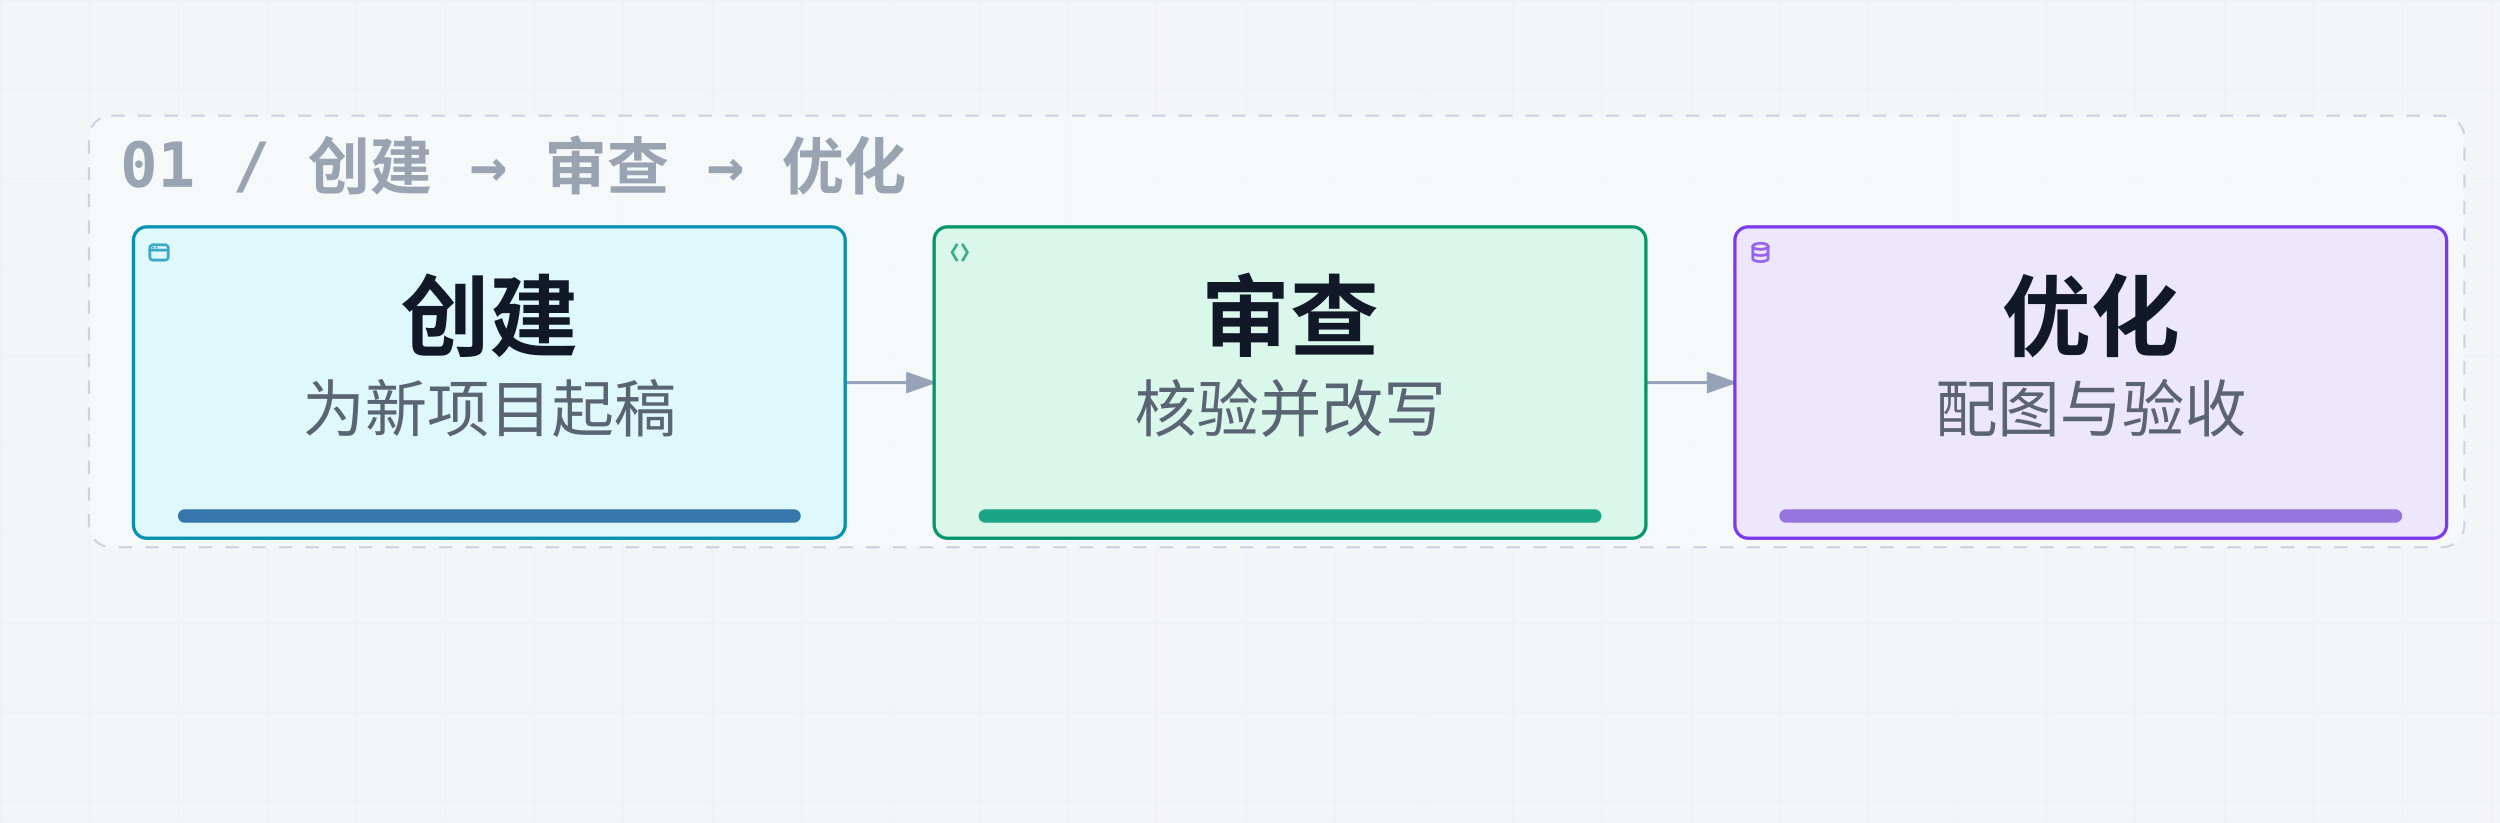
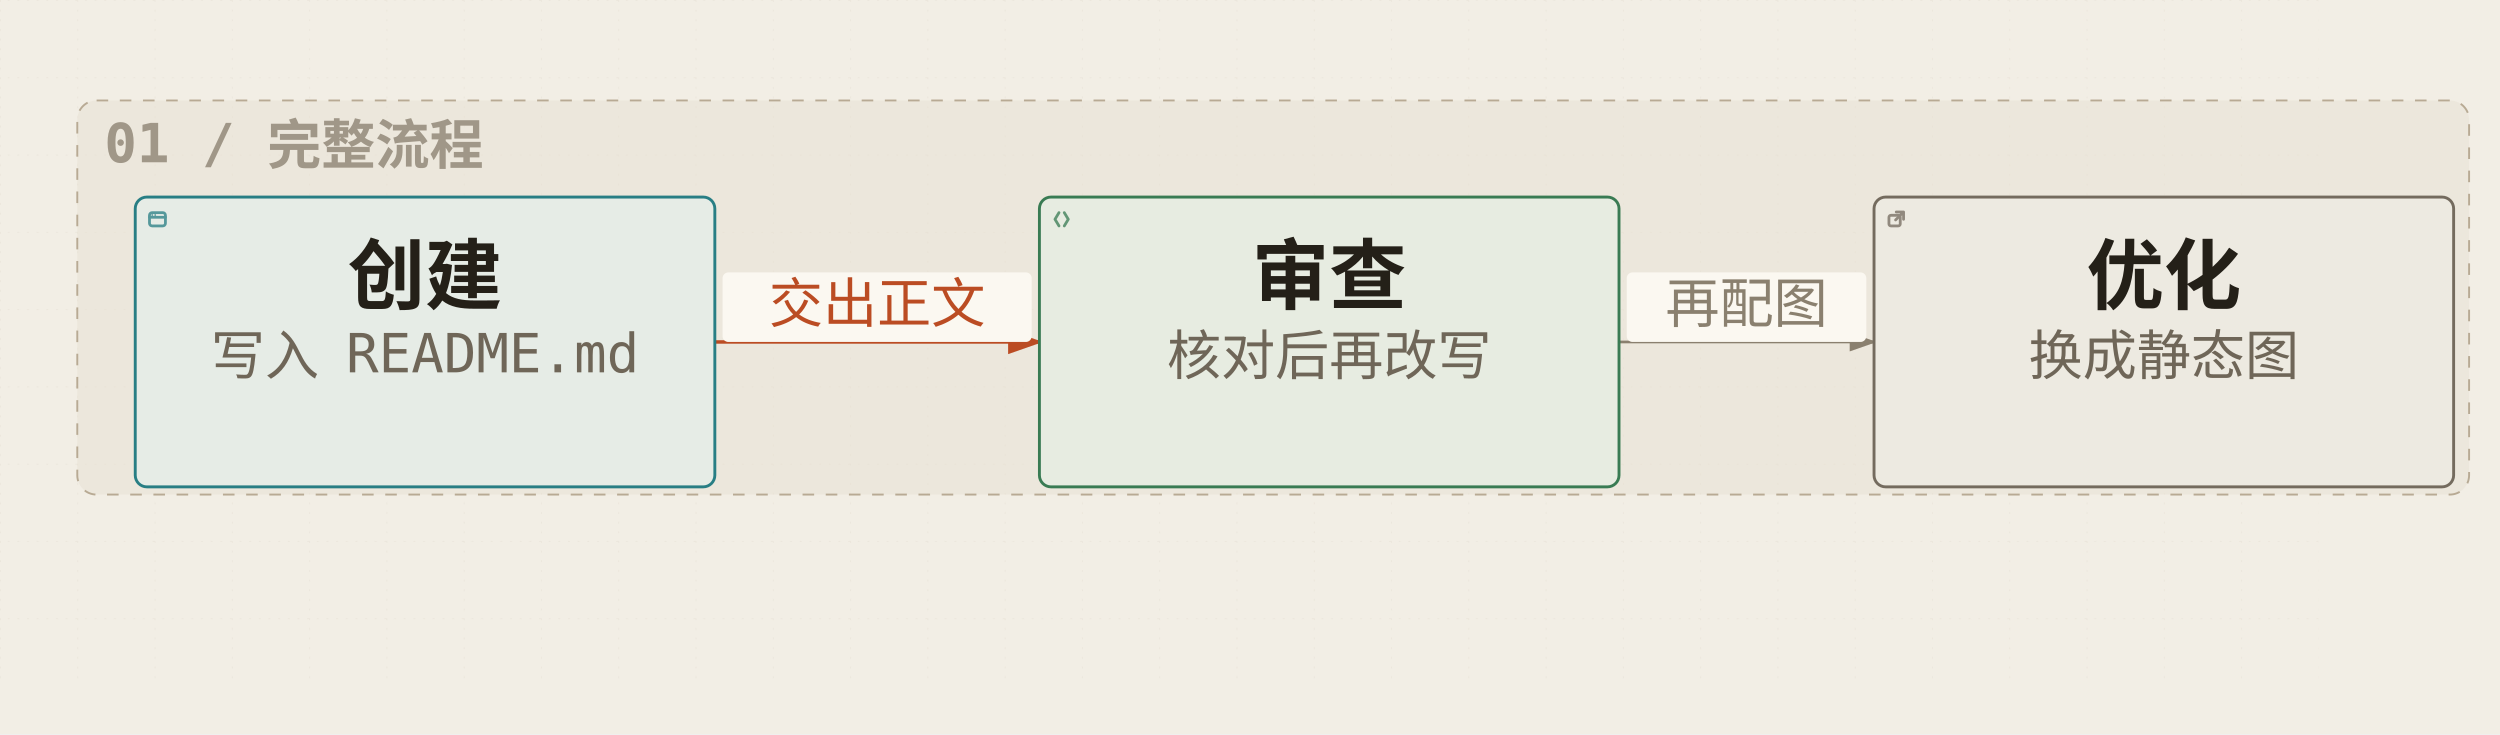
- <svg xmlns="http://www.w3.org/2000/svg" width="1200" height="395.018" viewBox="0 0 1200 395.018" data-theme="light" data-layout-contract="readable-v2" role="img" lang="zh-CN" aria-labelledby="archify-diagram-title archify-diagram-description" data-preset="classic" data-quality-profile="showcase">
+ <svg xmlns="http://www.w3.org/2000/svg" width="1200" height="352.396" viewBox="0 0 1200 352.396" data-theme="light" data-layout-contract="readable-v2" role="img" lang="zh-CN" aria-labelledby="archify-diagram-title archify-diagram-description" data-preset="editorial" data-quality-profile="showcase">
  <style>

svg {
  font-family: 'JetBrains Mono', ui-monospace, SFMono-Regular, Menlo, Consolas, 'DejaVu Sans Mono', 'Liberation Mono', 'Noto Sans Mono CJK SC', 'PingFang SC', 'Hiragino Sans GB', 'Microsoft YaHei', monospace;
}

.c-grid {
-   stroke: #e9edf2;
+   stroke: #d8d0c2;
  fill: none;
}

.c-mask {
-   fill: #ffffff;
+   fill: #fbf8f1;
  stroke: none;
}

.c-lane-rule {
-   stroke: #cbd5e1;
+   stroke: #b8aa94;
  fill: none;
  opacity: 0.7;
}

.c-lane-wash {
-   fill: rgba(248, 250, 252, 0.65);
+   fill: rgba(229, 221, 207, 0.42);
  stroke: none;
}

.c-frontend {
-   fill: rgba(34, 211, 238, 0.15);
-   stroke: #0891b2;
+   fill: rgba(31, 117, 126, 0.09);
+   stroke: #287e84;
}

.c-backend {
-   fill: rgba(52, 211, 153, 0.18);
-   stroke: #059669;
+   fill: rgba(42, 119, 75, 0.09);
+   stroke: #397b53;
}

.c-database {
-   fill: rgba(167, 139, 250, 0.2);
-   stroke: #7c3aed;
+   fill: rgba(105, 75, 130, 0.09);
+   stroke: #765d86;
}

.c-cloud {
-   fill: rgba(251, 191, 36, 0.18);
-   stroke: #d97706;
+   fill: rgba(157, 103, 31, 0.1);
+   stroke: #9a671f;
}

.c-security {
-   fill: rgba(251, 113, 133, 0.15);
-   stroke: #e11d48;
+   fill: rgba(153, 58, 52, 0.09);
+   stroke: #9e463f;
}

.c-messagebus {
-   fill: rgba(251, 146, 60, 0.15);
-   stroke: #ea580c;
+   fill: rgba(182, 70, 27, 0.09);
+   stroke: #ad4b25;
}

.c-external {
-   fill: rgba(148, 163, 184, 0.18);
-   stroke: #64748b;
+   fill: rgba(101, 91, 75, 0.09);
+   stroke: #746b5e;
}

.t-primary {
-   fill: #111827;
+   fill: #242018;
}

.t-muted {
-   fill: #5b6474;
+   fill: #6f6658;
}

.t-dim {
-   fill: #9aa3b2;
+   fill: #a09788;
}

.t-frontend {
-   fill: #0891b2;
+   fill: #287e84;
}

.t-backend {
-   fill: #059669;
+   fill: #397b53;
}

.t-database {
-   fill: #7c3aed;
+   fill: #765d86;
}

.t-cloud {
-   fill: #d97706;
+   fill: #9a671f;
}

.t-security {
-   fill: #e11d48;
+   fill: #9e463f;
}

.t-messagebus {
-   fill: #ea580c;
+   fill: #ad4b25;
}

.t-external {
-   fill: #64748b;
+   fill: #746b5e;
}

.t-edge-default {
-   fill: #94a3b8;
+   fill: #8a806f;
}

.t-edge-emphasis {
-   fill: #059669;
+   fill: #bb4c23;
}

.t-edge-security {
-   fill: #e11d48;
+   fill: #9e463f;
}

.t-edge-dashed {
-   fill: #7c3aed;
+   fill: #765d86;
}

svg .semantic-sigil {
  fill: none;
  stroke: currentColor;
  stroke-width: 1.35;
  stroke-linecap: round;
  stroke-linejoin: round;
  opacity: 0.76;
}

svg .semantic-sigil &gt; * {
  vector-effect: non-scaling-stroke;
}

svg .semantic-sigil .sigil-fill {
  fill: currentColor;
  stroke: none;
}

svg .s-frontend {
-   color: #0891b2;
+   color: #287e84;
}

svg .s-backend {
-   color: #059669;
+   color: #397b53;
}

svg .s-database {
-   color: #7c3aed;
+   color: #765d86;
}

svg .s-cloud {
-   color: #d97706;
+   color: #9a671f;
}

svg .s-security {
-   color: #e11d48;
+   color: #9e463f;
}

svg .s-messagebus {
-   color: #ea580c;
+   color: #ad4b25;
}

svg .s-external {
-   color: #64748b;
+   color: #746b5e;
}

svg .brand-mark-badge {
  fill: #fff;
  stroke: none;
}

svg .brand-mark-frame {
  fill: none;
  stroke: #cbd5e1;
  stroke-width: 0.8;
  vector-effect: non-scaling-stroke;
}

svg .brand-mark-fallback {
  fill: none;
  stroke: #475569;
  stroke-width: 1.15;
  stroke-linecap: round;
  stroke-linejoin: round;
}

svg[data-preset="blueprint"] .brand-mark-badge,
svg[data-preset="blueprint"] .brand-mark-frame {
  rx: 1px;
}

svg [data-detail-anchor] {
  transform-box: fill-box;
  transform-origin: center;
}

.a-default {
-   stroke: #94a3b8;
+   stroke: #8a806f;
  fill: none;
}

.a-emphasis {
-   stroke: #059669;
+   stroke: #bb4c23;
  fill: none;
}

.a-security {
-   stroke: #e11d48;
+   stroke: #9e463f;
  fill: none;
  stroke-dasharray: 5,5;
}

.a-dashed {
-   stroke: #7c3aed;
+   stroke: #765d86;
  fill: none;
  stroke-dasharray: 4,4;
}

.m-default {
-   fill: #94a3b8;
+   fill: #8a806f;
}

.m-emphasis {
-   fill: #059669;
+   fill: #bb4c23;
}

.m-security {
-   fill: #e11d48;
+   fill: #9e463f;
}

.m-dashed {
-   fill: #7c3aed;
+   fill: #765d86;
}

svg [data-node-id] &gt; .c-mask {
  fill-opacity: 1;
}

svg[data-preset="editorial"] .c-grid {
  stroke-dasharray: 1 4;
  opacity: 0.48;
}

svg[data-preset="editorial"] .c-region {
  fill: rgba(251, 191, 36, 0.05);
  stroke-dasharray: 9 4;
}

svg[data-preset="blueprint"] .c-grid {
  stroke-dasharray: 1 3;
  opacity: 0.78;
}

svg[data-preset="blueprint"] .c-region {
  fill: rgba(251, 191, 36, 0.05);
  stroke-dasharray: 12 4 2 4;
}

svg[data-preset="blueprint"] .c-security-group,
svg[data-preset="blueprint"] .c-lane {
  stroke-dasharray: 7 3;
}

.c-security-group {
  fill: transparent;
-   stroke: #e11d48;
+   stroke: #9e463f;
  stroke-dasharray: 4,4;
}

.c-region {
  fill: rgba(251, 191, 36, 0.05);
-   stroke: #d97706;
+   stroke: #9a671f;
  stroke-dasharray: 8,4;
}

.c-lane {
-   fill: rgba(248, 250, 252, 0.65);
+   fill: rgba(229, 221, 207, 0.42);
+   stroke: #b8aa94;
+   stroke-dasharray: 6,6;
+ }
+ </style>
+   <rect width="1200" height="352.396" fill="#f2eee5" />
+   <g id="diagram-content" transform="scale(0.927357)">
+     <style>
+ 
+ svg {
+   font-family: 'JetBrains Mono', ui-monospace, SFMono-Regular, Menlo, Consolas, 'DejaVu Sans Mono', 'Liberation Mono', 'Noto Sans Mono CJK SC', 'PingFang SC', 'Hiragino Sans GB', 'Microsoft YaHei', monospace;
+ }
+ 
+ .c-grid {
+   stroke: #d8d0c2;
+   fill: none;
+ }
+ 
+ .c-mask {
+   fill: #fbf8f1;
+   stroke: none;
+ }
+ 
+ .c-lane-rule {
+   stroke: #b8aa94;
+   fill: none;
+   opacity: 0.7;
+ }
+ 
+ .c-lane-wash {
+   fill: rgba(229, 221, 207, 0.42);
+   stroke: none;
+ }
+ 
+ .c-frontend {
+   fill: rgba(31, 117, 126, 0.09);
+   stroke: #287e84;
+ }
+ 
+ .c-backend {
+   fill: rgba(42, 119, 75, 0.09);
+   stroke: #397b53;
+ }
+ 
+ .c-database {
+   fill: rgba(105, 75, 130, 0.09);
+   stroke: #765d86;
+ }
+ 
+ .c-cloud {
+   fill: rgba(157, 103, 31, 0.1);
+   stroke: #9a671f;
+ }
+ 
+ .c-security {
+   fill: rgba(153, 58, 52, 0.09);
+   stroke: #9e463f;
+ }
+ 
+ .c-messagebus {
+   fill: rgba(182, 70, 27, 0.09);
+   stroke: #ad4b25;
+ }
+ 
+ .c-external {
+   fill: rgba(101, 91, 75, 0.09);
+   stroke: #746b5e;
+ }
+ 
+ .t-primary {
+   fill: #242018;
+ }
+ 
+ .t-muted {
+   fill: #6f6658;
+ }
+ 
+ .t-dim {
+   fill: #a09788;
+ }
+ 
+ .t-frontend {
+   fill: #287e84;
+ }
+ 
+ .t-backend {
+   fill: #397b53;
+ }
+ 
+ .t-database {
+   fill: #765d86;
+ }
+ 
+ .t-cloud {
+   fill: #9a671f;
+ }
+ 
+ .t-security {
+   fill: #9e463f;
+ }
+ 
+ .t-messagebus {
+   fill: #ad4b25;
+ }
+ 
+ .t-external {
+   fill: #746b5e;
+ }
+ 
+ .t-edge-default {
+   fill: #8a806f;
+ }
+ 
+ .t-edge-emphasis {
+   fill: #bb4c23;
+ }
+ 
+ .t-edge-security {
+   fill: #9e463f;
+ }
+ 
+ .t-edge-dashed {
+   fill: #765d86;
+ }
+ 
+ svg .semantic-sigil {
+   fill: none;
+   stroke: currentColor;
+   stroke-width: 1.35;
+   stroke-linecap: round;
+   stroke-linejoin: round;
+   opacity: 0.76;
+ }
+ 
+ svg .semantic-sigil &gt; * {
+   vector-effect: non-scaling-stroke;
+ }
+ 
+ svg .semantic-sigil .sigil-fill {
+   fill: currentColor;
+   stroke: none;
+ }
+ 
+ svg .s-frontend {
+   color: #287e84;
+ }
+ 
+ svg .s-backend {
+   color: #397b53;
+ }
+ 
+ svg .s-database {
+   color: #765d86;
+ }
+ 
+ svg .s-cloud {
+   color: #9a671f;
+ }
+ 
+ svg .s-security {
+   color: #9e463f;
+ }
+ 
+ svg .s-messagebus {
+   color: #ad4b25;
+ }
+ 
+ svg .s-external {
+   color: #746b5e;
+ }
+ 
+ svg .brand-mark-badge {
+   fill: #fff;
+   stroke: none;
+ }
+ 
+ svg .brand-mark-frame {
+   fill: none;
  stroke: #cbd5e1;
+   stroke-width: 0.8;
+   vector-effect: non-scaling-stroke;
+ }
+ 
+ svg .brand-mark-fallback {
+   fill: none;
+   stroke: #475569;
+   stroke-width: 1.15;
+   stroke-linecap: round;
+   stroke-linejoin: round;
+ }
+ 
+ svg[data-preset="blueprint"] .brand-mark-badge,
+ svg[data-preset="blueprint"] .brand-mark-frame {
+   rx: 1px;
+ }
+ 
+ svg [data-detail-anchor] {
+   transform-box: fill-box;
+   transform-origin: center;
+ }
+ 
+ .a-default {
+   stroke: #8a806f;
+   fill: none;
+ }
+ 
+ .a-emphasis {
+   stroke: #bb4c23;
+   fill: none;
+ }
+ 
+ .a-security {
+   stroke: #9e463f;
+   fill: none;
+   stroke-dasharray: 5,5;
+ }
+ 
+ .a-dashed {
+   stroke: #765d86;
+   fill: none;
+   stroke-dasharray: 4,4;
+ }
+ 
+ .m-default {
+   fill: #8a806f;
+ }
+ 
+ .m-emphasis {
+   fill: #bb4c23;
+ }
+ 
+ .m-security {
+   fill: #9e463f;
+ }
+ 
+ .m-dashed {
+   fill: #765d86;
+ }
+ 
+ svg [data-node-id] &gt; .c-mask {
+   fill-opacity: 1;
+ }
+ 
+ svg[data-preset="editorial"] .c-grid {
+   stroke-dasharray: 1 4;
+   opacity: 0.48;
+ }
+ 
+ svg[data-preset="editorial"] .c-region {
+   fill: rgba(251, 191, 36, 0.05);
+   stroke-dasharray: 9 4;
+ }
+ 
+ svg[data-preset="blueprint"] .c-grid {
+   stroke-dasharray: 1 3;
+   opacity: 0.78;
+ }
+ 
+ svg[data-preset="blueprint"] .c-region {
+   fill: rgba(251, 191, 36, 0.05);
+   stroke-dasharray: 12 4 2 4;
+ }
+ 
+ svg[data-preset="blueprint"] .c-security-group,
+ svg[data-preset="blueprint"] .c-lane {
+   stroke-dasharray: 7 3;
+ }
+ 
+ .c-security-group {
+   fill: transparent;
+   stroke: #9e463f;
+   stroke-dasharray: 4,4;
+ }
+ 
+ .c-region {
+   fill: rgba(251, 191, 36, 0.05);
+   stroke: #9a671f;
+   stroke-dasharray: 8,4;
+ }
+ 
+ .c-lane {
+   fill: rgba(229, 221, 207, 0.42);
+   stroke: #b8aa94;
  stroke-dasharray: 6,6;
}
</style>
-   <rect width="1200" height="395.018" fill="#f4f5f7" />
-   <g id="diagram-content" transform="scale(1.067616)">
    <defs>
      <marker id="arrowhead" markerWidth="10" markerHeight="7" refX="9" refY="3.5" orient="auto">
        <polygon points="0 0, 10 3.5, 0 7" class="m-default" />
      </marker>
      <marker id="arrowhead-emphasis" markerWidth="10" markerHeight="7" refX="9" refY="3.5" orient="auto">
        <polygon points="0 0, 10 3.5, 0 7" class="m-emphasis" />
      </marker>
      <marker id="arrowhead-security" markerWidth="10" markerHeight="7" refX="9" refY="3.5" orient="auto">
        <polygon points="0 0, 10 3.5, 0 7" class="m-security" />
      </marker>
      <marker id="arrowhead-dashed" markerWidth="10" markerHeight="7" refX="9" refY="3.5" orient="auto">
        <polygon points="0 0, 10 3.5, 0 7" class="m-dashed" />
      </marker>
      <pattern id="grid" width="40" height="40" patternUnits="userSpaceOnUse">
        <path d="M 40 0 L 0 0 0 40" class="c-grid" stroke-width="0.5" />
      </pattern>
    </defs>
    <rect width="100%" height="100%" fill="url(#grid)" />
-     <rect data-graph-role="structural-frame" data-composition-frame-kind="lane" data-composition-frame-id="lane-0" x="40" y="52" width="1068" height="194" rx="10" class="c-lane" stroke-width="1" />
-     <text x="54" y="84" class="t-dim" font-size="28" font-weight="600">01 / 创建 → 审查 → 优化</text>
-     <path data-edge-from="create" data-edge-to="review" data-edge-key="0" data-edge-id="audit" data-composition-routing="workflow-v2-auto" data-edge-role="" data-composition-points="380,172;420,172" d="M 380 172 L 420 172" class="a-default" stroke-width="1.4" marker-end="url(#arrowhead)" />
-     <path data-edge-from="review" data-edge-to="optimize" data-edge-key="1" data-edge-id="visual" data-composition-routing="workflow-v2-auto" data-edge-role="" data-composition-points="740,172;780,172" d="M 740 172 L 780 172" class="a-default" stroke-width="1.4" marker-end="url(#arrowhead)" />
-     <g id="node-create" data-node-id="create" data-node-label="创建" aria-label="聚焦创建，为新项目起稿, 创建 → 审查 → 优化" data-node-kind="frontend" data-node-sublabel="为新项目起稿" data-node-context="创建 → 审查 → 优化">
-       <rect x="60" y="102" width="320" height="140" rx="6" class="c-mask" />
-       <rect x="60" y="102" width="320" height="140" rx="6" class="c-frontend" stroke-width="1.5" />
-       <g aria-hidden="true" data-semantic-sigil="frontend" class="semantic-sigil s-frontend" transform="translate(66 108) scale(0.6875)">
+     <rect data-graph-role="structural-frame" data-composition-frame-kind="lane" data-composition-frame-id="lane-0" x="40" y="52" width="1238" height="204" rx="10" class="c-lane" stroke-width="1" />
+     <text x="54" y="84" class="t-dim" font-size="28" font-weight="600">01 / 完整流程</text>
+     <path data-edge-from="review" data-edge-to="optimize" data-edge-label="再配图" data-edge-key="0" data-edge-id="to-art" data-edge-role="" data-composition-points="838,177;970,177" d="M 838 177 L 970 177" class="a-default" stroke-width="1.4" marker-end="url(#arrowhead)" />
+     <path data-edge-from="create" data-edge-to="review" data-edge-label="交出正文" data-edge-key="1" data-edge-id="to-review" data-edge-role="" data-composition-points="370,177;538,177" d="M 370 177 L 538 177" class="a-emphasis" stroke-width="1.8" marker-end="url(#arrowhead-emphasis)" />
+     <g id="node-create" data-node-id="create" data-node-label="创建" aria-label="聚焦创建，写入 README.md, 完整流程" data-node-kind="frontend" data-node-sublabel="写入 README.md" data-node-context="完整流程">
+       <rect x="70" y="102" width="300" height="150" rx="6" class="c-mask" />
+       <rect x="70" y="102" width="300" height="150" rx="6" class="c-frontend" stroke-width="1.5" />
+       <g aria-hidden="true" data-semantic-sigil="frontend" class="semantic-sigil s-frontend" transform="translate(76 108) scale(0.6875)">
        <rect x="2" y="3" width="12" height="10" rx="2" />
        <path d="M2 6.5h12" />
        <circle cx="4.1" cy="4.8" r=".7" class="sigil-fill" />
        <circle cx="6.3" cy="4.8" r=".7" class="sigil-fill" />
      </g>
      <text data-node-label="" data-detail-anchor="" x="220" y="157" class="t-primary" font-size="40" font-weight="600" text-anchor="middle">创建</text>
-       <text data-detail="context" x="220" y="194" class="t-muted" font-size="28" text-anchor="middle">为新项目起稿</text>
-       <rect x="80.0" y="229.0" width="280.0" height="6" rx="3" fill="#C3E7EE" />
-       <rect id="workflow-create-progress" x="80.0" y="229.0" width="280.0" height="6" rx="3" fill="#3776AB" />
+       <text data-detail="context" x="220" y="194" class="t-muted" font-size="28" text-anchor="middle">写入 README.md</text>
    </g>
-     <g id="node-review" data-node-id="review" data-node-label="审查" aria-label="聚焦审查，核验并改写, 创建 → 审查 → 优化" data-node-kind="backend" data-node-sublabel="核验并改写" data-node-context="创建 → 审查 → 优化">
-       <rect x="420" y="102" width="320" height="140" rx="6" class="c-mask" />
-       <rect x="420" y="102" width="320" height="140" rx="6" class="c-backend" stroke-width="1.5" />
-       <g aria-hidden="true" data-semantic-sigil="backend" class="semantic-sigil s-backend" transform="translate(426 108) scale(0.6875)">
+     <g id="node-review" data-node-id="review" data-node-label="审查" aria-label="聚焦审查，核对后再改写, 完整流程" data-node-kind="backend" data-node-sublabel="核对后再改写" data-node-context="完整流程">
+       <rect x="538" y="102" width="300" height="150" rx="6" class="c-mask" />
+       <rect x="538" y="102" width="300" height="150" rx="6" class="c-backend" stroke-width="1.5" />
+       <g aria-hidden="true" data-semantic-sigil="backend" class="semantic-sigil s-backend" transform="translate(544 108) scale(0.6875)">
        <path d="M6 3 3 8l3 5M10 3l3 5-3 5" />
      </g>
-       <text data-node-label="" data-detail-anchor="" x="580" y="157" class="t-primary" font-size="40" font-weight="600" text-anchor="middle">审查</text>
-       <text data-detail="context" x="580" y="194" class="t-muted" font-size="28" text-anchor="middle">核验并改写</text>
-       <rect x="440.0" y="229.0" width="280.0" height="6" rx="3" fill="#BFE3D7" />
-       <rect id="workflow-review-progress" x="440.0" y="229.0" width="280.0" height="6" rx="3" fill="#1CA584" />
+       <text data-node-label="" data-detail-anchor="" x="688" y="157" class="t-primary" font-size="40" font-weight="600" text-anchor="middle">审查</text>
+       <text data-detail="context" x="688" y="194" class="t-muted" font-size="28" text-anchor="middle">核对后再改写</text>
    </g>
-     <g id="node-optimize" data-node-id="optimize" data-node-label="优化" aria-label="聚焦优化，配图与验收, 创建 → 审查 → 优化" data-node-kind="database" data-node-sublabel="配图与验收" data-node-context="创建 → 审查 → 优化">
-       <rect x="780" y="102" width="320" height="140" rx="6" class="c-mask" />
-       <rect x="780" y="102" width="320" height="140" rx="6" class="c-database" stroke-width="1.5" />
-       <g aria-hidden="true" data-semantic-sigil="database" class="semantic-sigil s-database" transform="translate(786 108) scale(0.6875)">
-         <ellipse cx="8" cy="4" rx="5" ry="2" />
-         <path d="M3 4v8c0 1.1 2.2 2 5 2s5-.9 5-2V4M3 8c0 1.1 2.2 2 5 2s5-.9 5-2" />
+     <g id="node-optimize" data-node-id="optimize" data-node-label="优化" aria-label="聚焦优化，换成静态图, 完整流程" data-node-kind="external" data-node-sublabel="换成静态图" data-node-context="完整流程">
+       <rect x="970" y="102" width="300" height="150" rx="6" class="c-mask" />
+       <rect x="970" y="102" width="300" height="150" rx="6" class="c-external" stroke-width="1.5" />
+       <g aria-hidden="true" data-semantic-sigil="external" class="semantic-sigil s-external" transform="translate(976 108) scale(0.6875)">
+         <rect x="2.5" y="5" width="8.5" height="8" rx="1.5" />
+         <path d="M8 2.5h5.5V8M13.5 2.5 7.5 8.5" />
      </g>
-       <text data-node-label="" data-detail-anchor="" x="940" y="157" class="t-primary" font-size="40" font-weight="600" text-anchor="middle">优化</text>
-       <text data-detail="context" x="940" y="194" class="t-muted" font-size="28" text-anchor="middle">配图与验收</text>
-       <rect x="800.0" y="229.0" width="280.0" height="6" rx="3" fill="#DACEED" />
-       <rect id="workflow-optimize-progress" x="800.0" y="229.0" width="280.0" height="6" rx="3" fill="#9574DC" />
+       <text data-node-label="" data-detail-anchor="" x="1120" y="157" class="t-primary" font-size="40" font-weight="600" text-anchor="middle">优化</text>
+       <text data-detail="context" x="1120" y="194" class="t-muted" font-size="28" text-anchor="middle">换成静态图</text>
+     </g>
+     <g data-detail="context" data-edge-from="review" data-edge-to="optimize" data-edge-label="再配图" data-edge-key="0" data-edge-id="to-art">
+       <rect x="842" y="141" width="124" height="36" rx="3" class="c-mask" />
+       <text x="904" y="167" class="t-edge-default" font-size="28" text-anchor="middle">再配图</text>
+     </g>
+     <g data-detail="context" data-edge-from="create" data-edge-to="review" data-edge-label="交出正文" data-edge-key="1" data-edge-id="to-review">
+       <rect x="374" y="141" width="160" height="36" rx="3" class="c-mask" />
+       <text x="454" y="167" class="t-edge-emphasis" font-size="28" text-anchor="middle">交出正文</text>
    </g>
  </g>
</svg>
